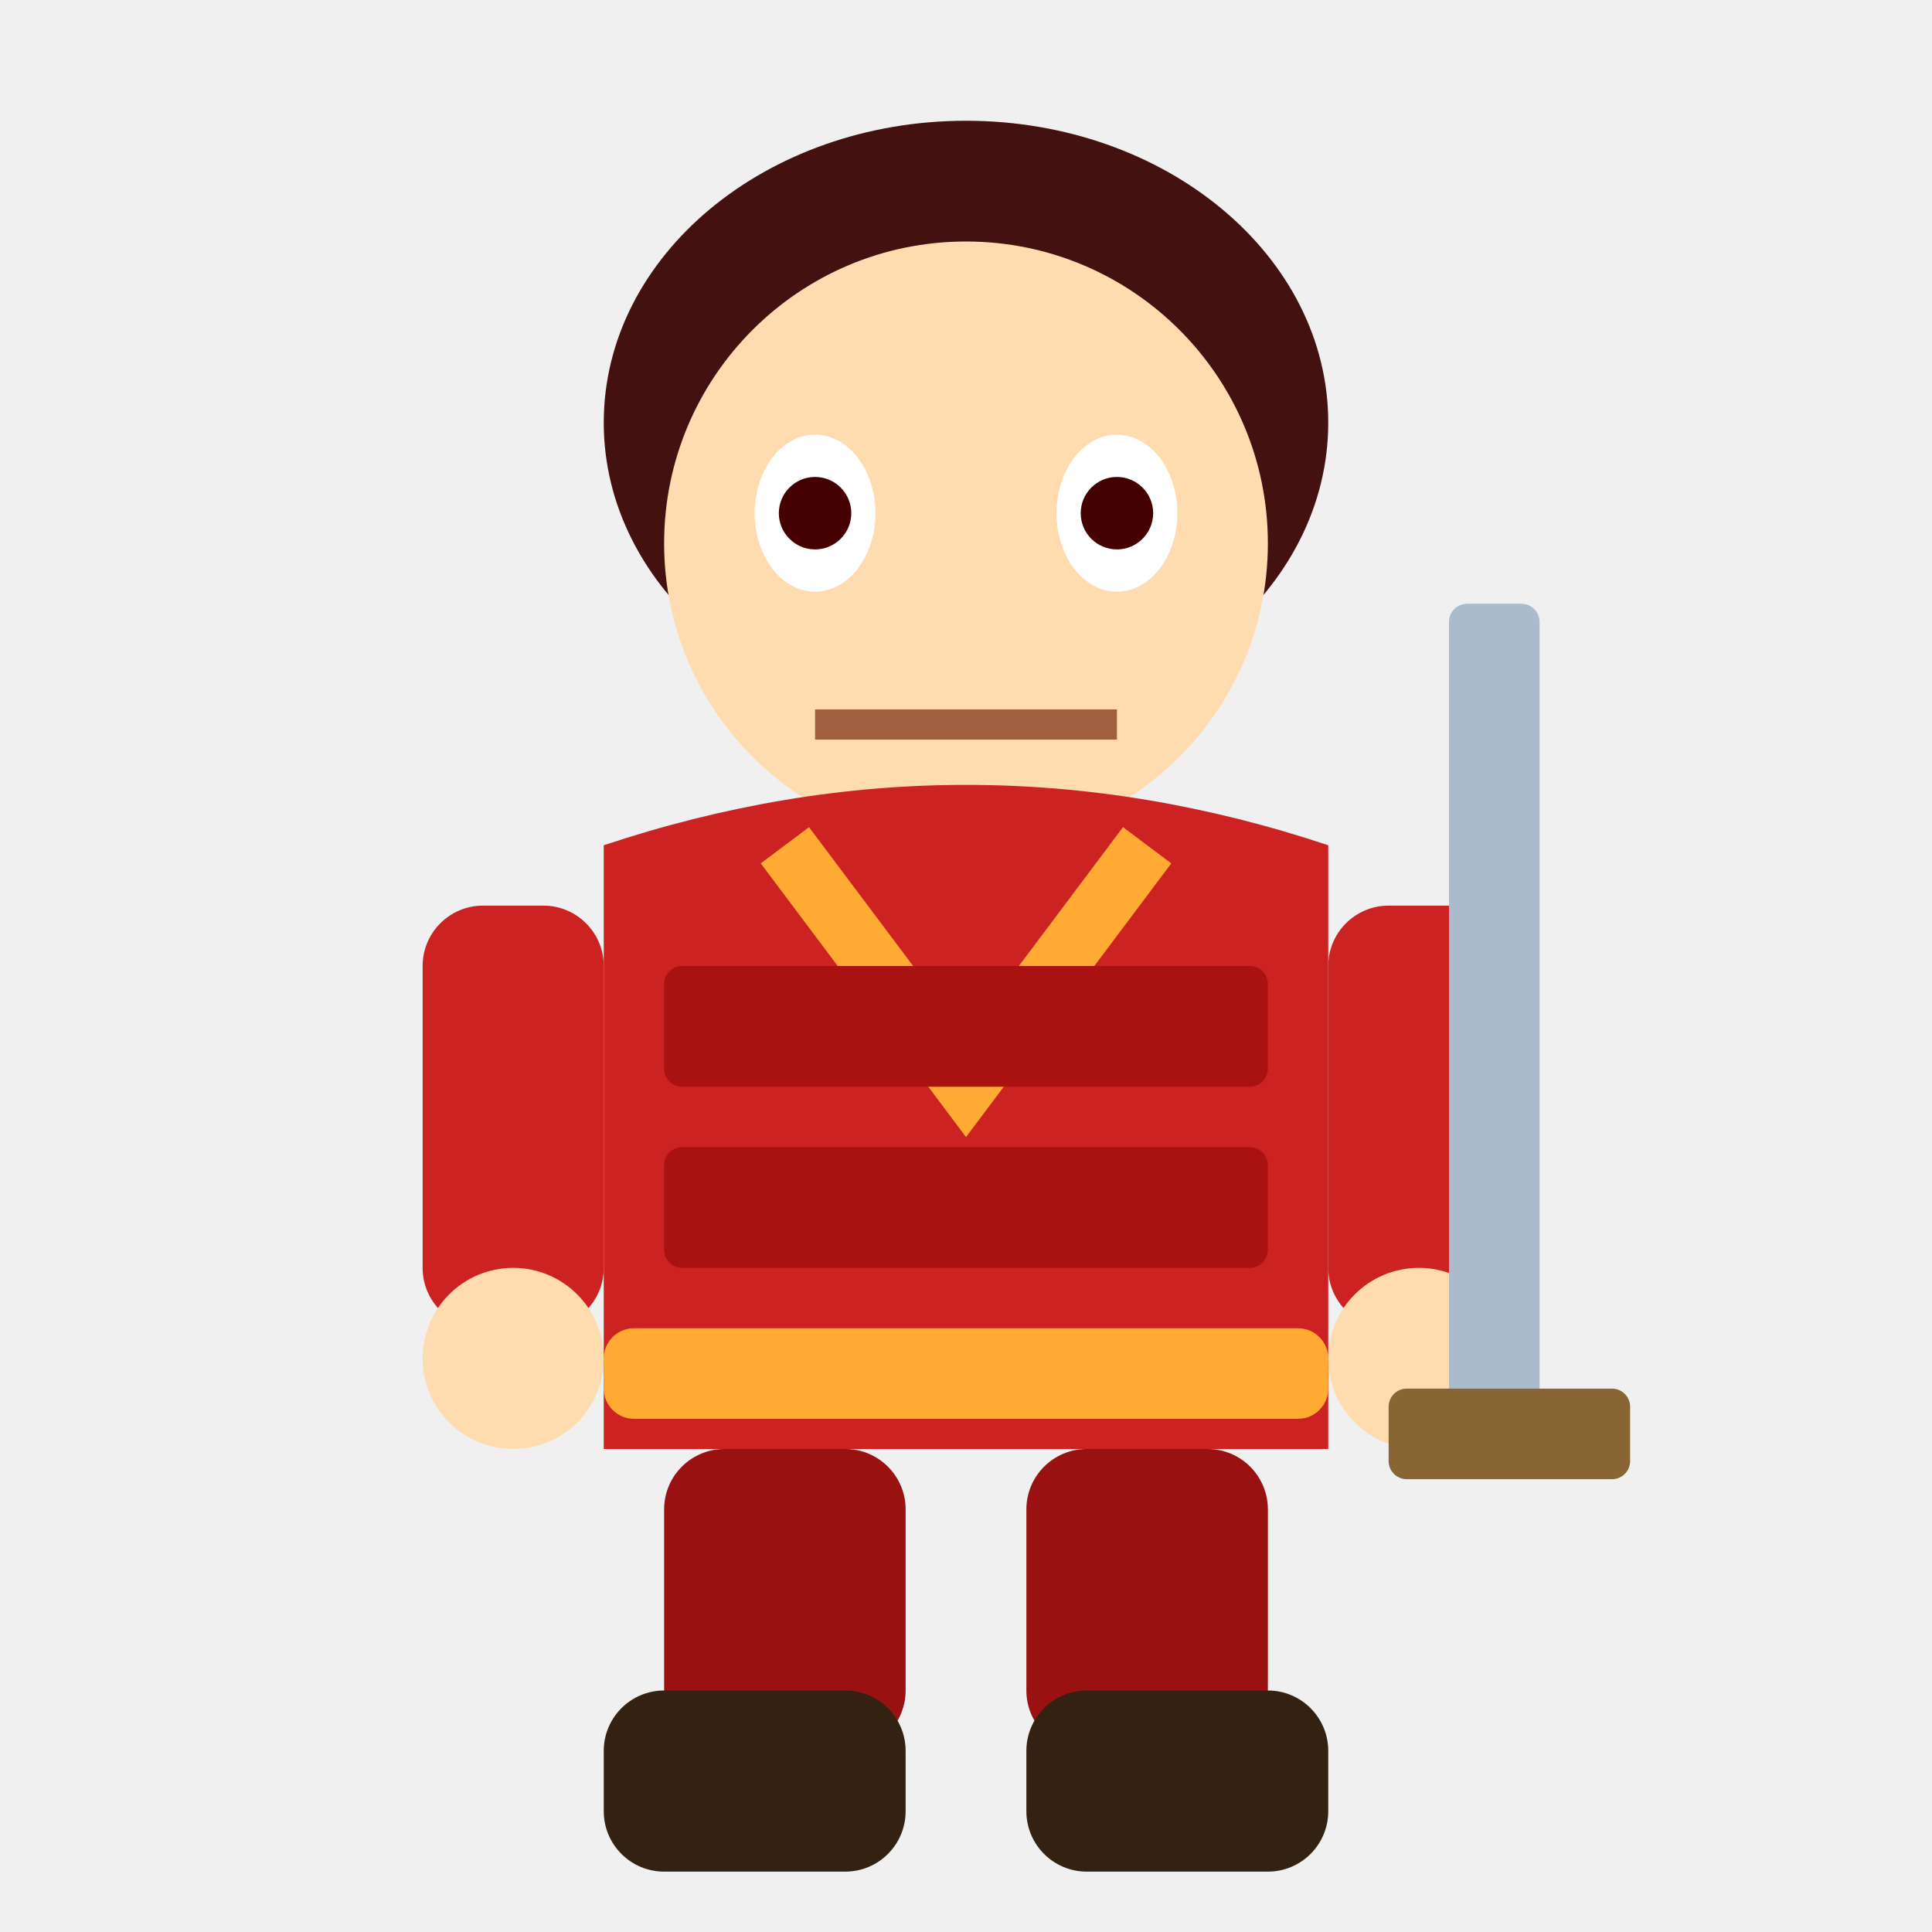
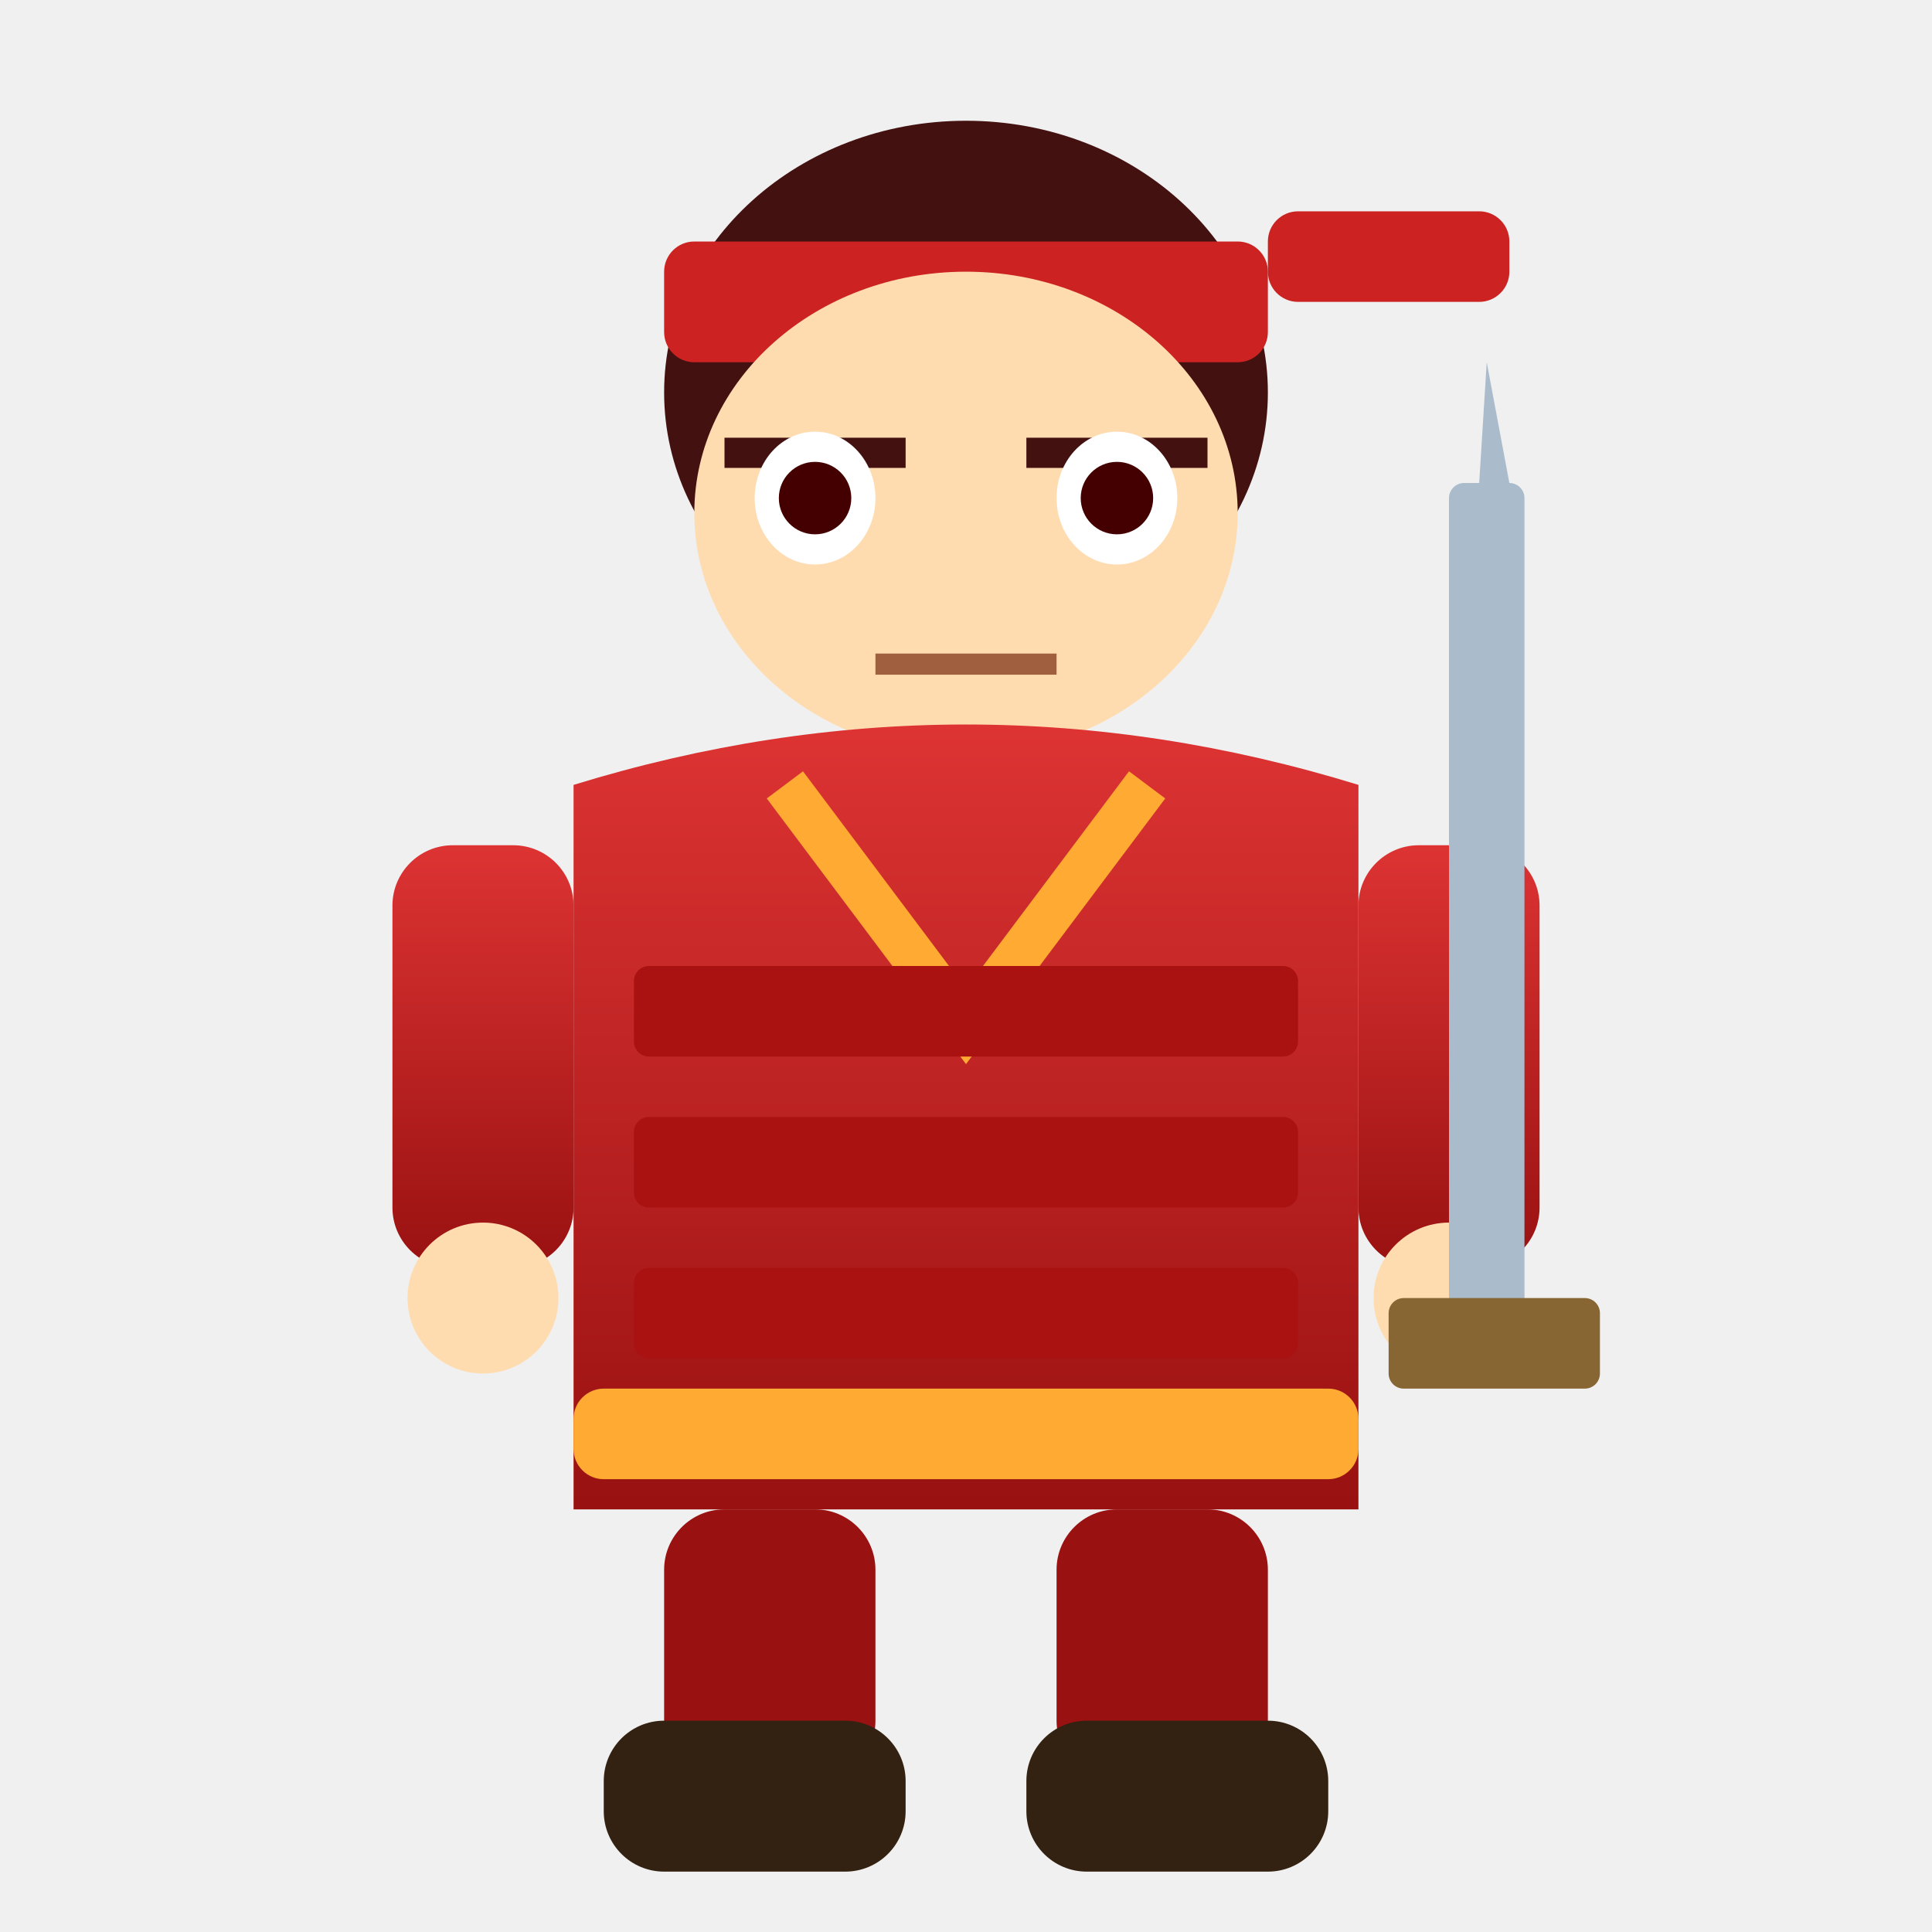
- <svg xmlns="http://www.w3.org/2000/svg" width="32" height="32" viewBox="0 0 32 32">
-   <ellipse cx="16" cy="7" rx="6" ry="5" fill="#441111" />
-   <ellipse cx="16" cy="9" rx="5" ry="5" fill="#ffdcb0" />
-   <ellipse cx="13.5" cy="8.5" rx="1" ry="1.3" fill="#fff" />
-   <circle cx="13.5" cy="8.5" r="0.6" fill="#400" />
-   <ellipse cx="18.5" cy="8.5" rx="1" ry="1.3" fill="#fff" />
-   <circle cx="18.5" cy="8.5" r="0.6" fill="#400" />
-   <path d="M13.5 12 L18.5 12" stroke="#a06040" stroke-width="0.5" />
-   <path d="M10 14 L10 24 L22 24 L22 14 Q16 12 10 14Z" fill="#cc2222" />
-   <path d="M13 14 L16 18 L19 14" stroke="#ffaa33" fill="none" stroke-width="1" />
-   <rect x="11" y="16" width="10" height="2" fill="#aa1111" rx="0.3" />
-   <rect x="11" y="19" width="10" height="2" fill="#aa1111" rx="0.3" />
-   <rect x="10" y="22" width="12" height="1.5" fill="#ffaa33" rx="0.5" />
-   <rect x="7" y="15" width="3" height="7" fill="#cc2222" rx="1" />
-   <rect x="22" y="15" width="3" height="7" fill="#cc2222" rx="1" />
-   <circle cx="8.5" cy="22.5" r="1.5" fill="#ffdcb0" />
-   <circle cx="23.5" cy="22.5" r="1.5" fill="#ffdcb0" />
-   <rect x="24" y="10" width="1.5" height="14" fill="#aabbcc" rx="0.3" />
-   <rect x="23" y="23" width="4" height="1.5" fill="#886633" rx="0.3" />
-   <rect x="11" y="24" width="4" height="5" fill="#991111" rx="1" />
-   <rect x="17" y="24" width="4" height="5" fill="#991111" rx="1" />
-   <rect x="10" y="28" width="5" height="3" fill="#332211" rx="1" />
-   <rect x="17" y="28" width="5" height="3" fill="#332211" rx="1" />
+ <svg xmlns="http://www.w3.org/2000/svg" width="64" height="64" viewBox="0 0 64 64">
+   <defs>
+     <linearGradient id="armor" x1="0" y1="0" x2="0" y2="1">
+       <stop offset="0" stop-color="#dd3333" />
+       <stop offset="1" stop-color="#991111" />
+     </linearGradient>
+   </defs>
+   <ellipse cx="32" cy="13" rx="10" ry="9" fill="#441111" />
+   <rect x="22" y="8" width="20" height="4" fill="#cc2222" rx="1" />
+   <rect x="42" y="7" width="8" height="3" fill="#cc2222" rx="1" />
+   <ellipse cx="32" cy="17" rx="9" ry="8" fill="#ffdcb0" />
+   <path d="M24 15 L30 15" stroke="#441111" stroke-width="1" />
+   <ellipse cx="27" cy="16.5" rx="2" ry="2.2" fill="#ffffff" />
+   <circle cx="27" cy="16.5" r="1.2" fill="#440000" />
+   <path d="M34 15 L40 15" stroke="#441111" stroke-width="1" />
+   <ellipse cx="37" cy="16.5" rx="2" ry="2.2" fill="#ffffff" />
+   <circle cx="37" cy="16.5" r="1.2" fill="#440000" />
+   <path d="M29 22 L35 22" stroke="#a06040" stroke-width="0.7" />
+   <path d="M19 26 L19 50 L45 50 L45 26 Q32 22 19 26Z" fill="url(#armor)" />
+   <path d="M26 26 L32 34 L38 26" stroke="#ffaa33" fill="none" stroke-width="1.5" />
+   <rect x="21" y="32" width="22" height="3" fill="#aa1111" rx="0.5" />
+   <rect x="21" y="37" width="22" height="3" fill="#aa1111" rx="0.5" />
+   <rect x="21" y="42" width="22" height="3" fill="#aa1111" rx="0.5" />
+   <rect x="19" y="46" width="26" height="3" fill="#ffaa33" rx="1" />
+   <rect x="13" y="28" width="6" height="14" fill="url(#armor)" rx="2" />
+   <rect x="45" y="28" width="6" height="14" fill="url(#armor)" rx="2" />
+   <circle cx="16" cy="43" r="2.5" fill="#ffdcb0" />
+   <circle cx="48" cy="43" r="2.5" fill="#ffdcb0" />
+   <rect x="48" y="16" width="2.5" height="28" fill="#aabbcc" rx="0.5" />
+   <rect x="46" y="43" width="7" height="3" fill="#886633" rx="0.5" />
+   <path d="M49 16 L49.25 12 L50 16" fill="#aabbcc" />
+   <rect x="22" y="50" width="7" height="9" fill="#991111" rx="2" />
+   <rect x="35" y="50" width="7" height="9" fill="#991111" rx="2" />
+   <rect x="20" y="57" width="10" height="5" fill="#332211" rx="2" />
+   <rect x="34" y="57" width="10" height="5" fill="#332211" rx="2" />
</svg>
